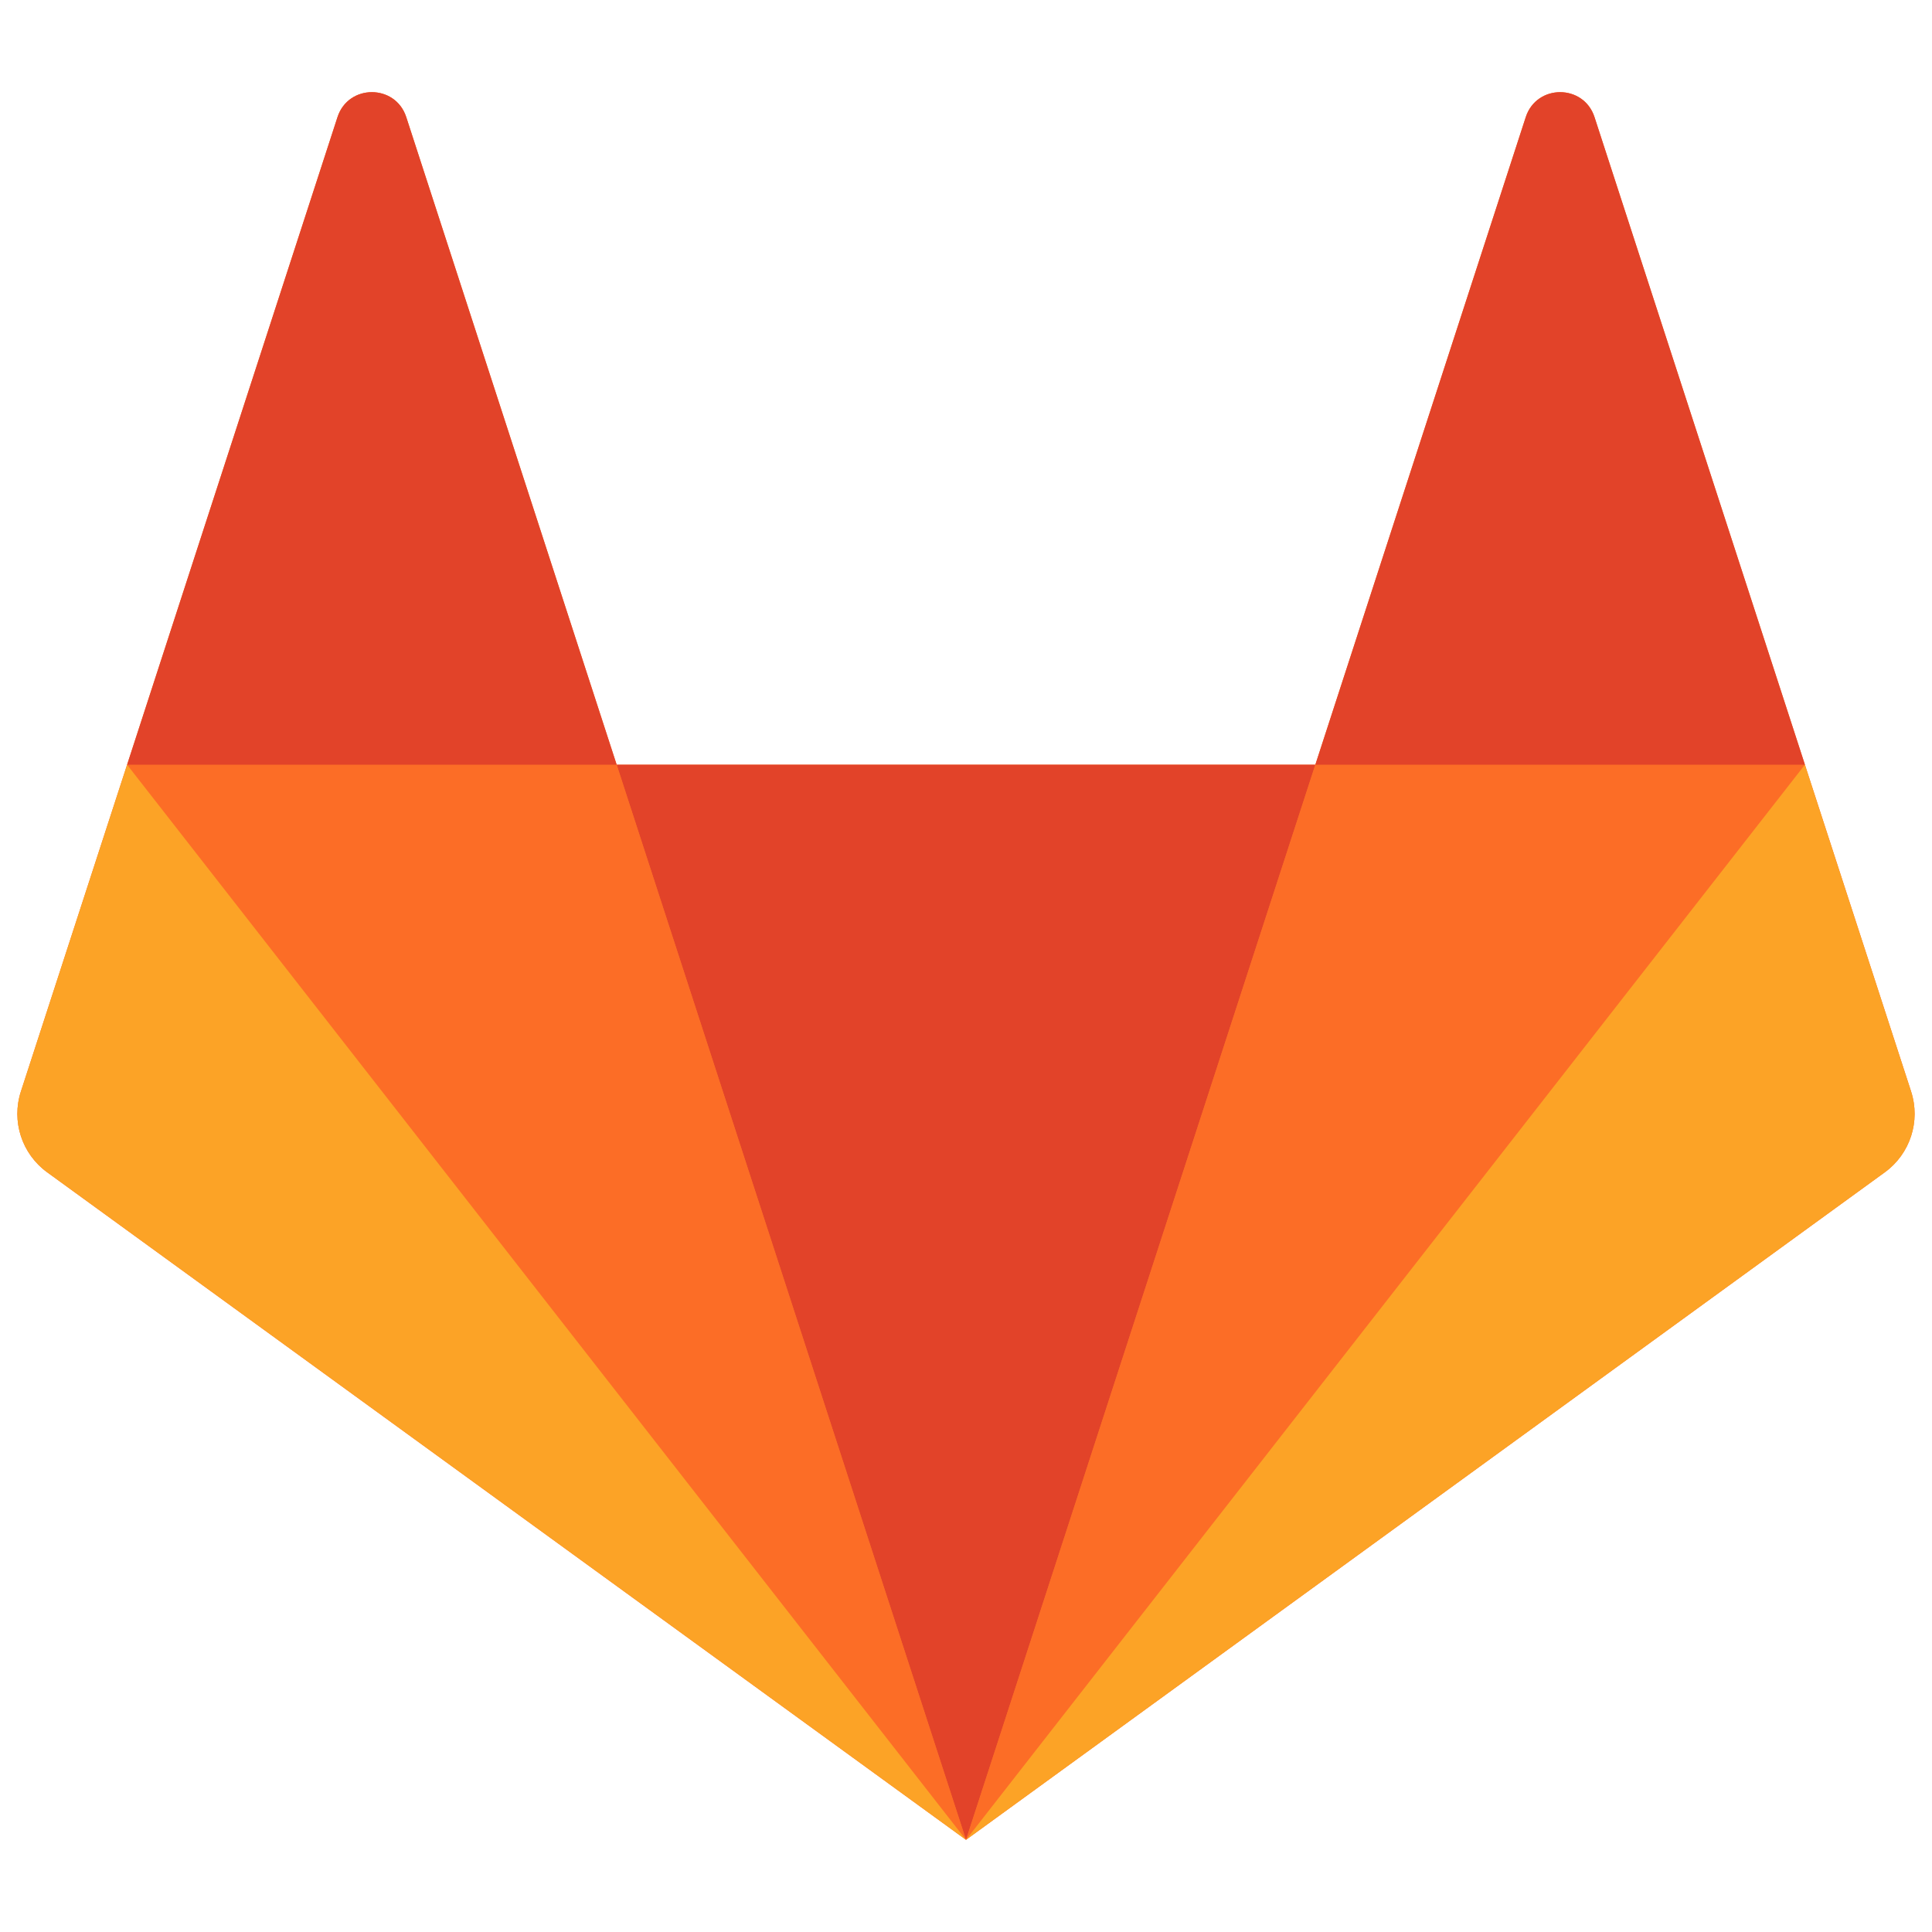
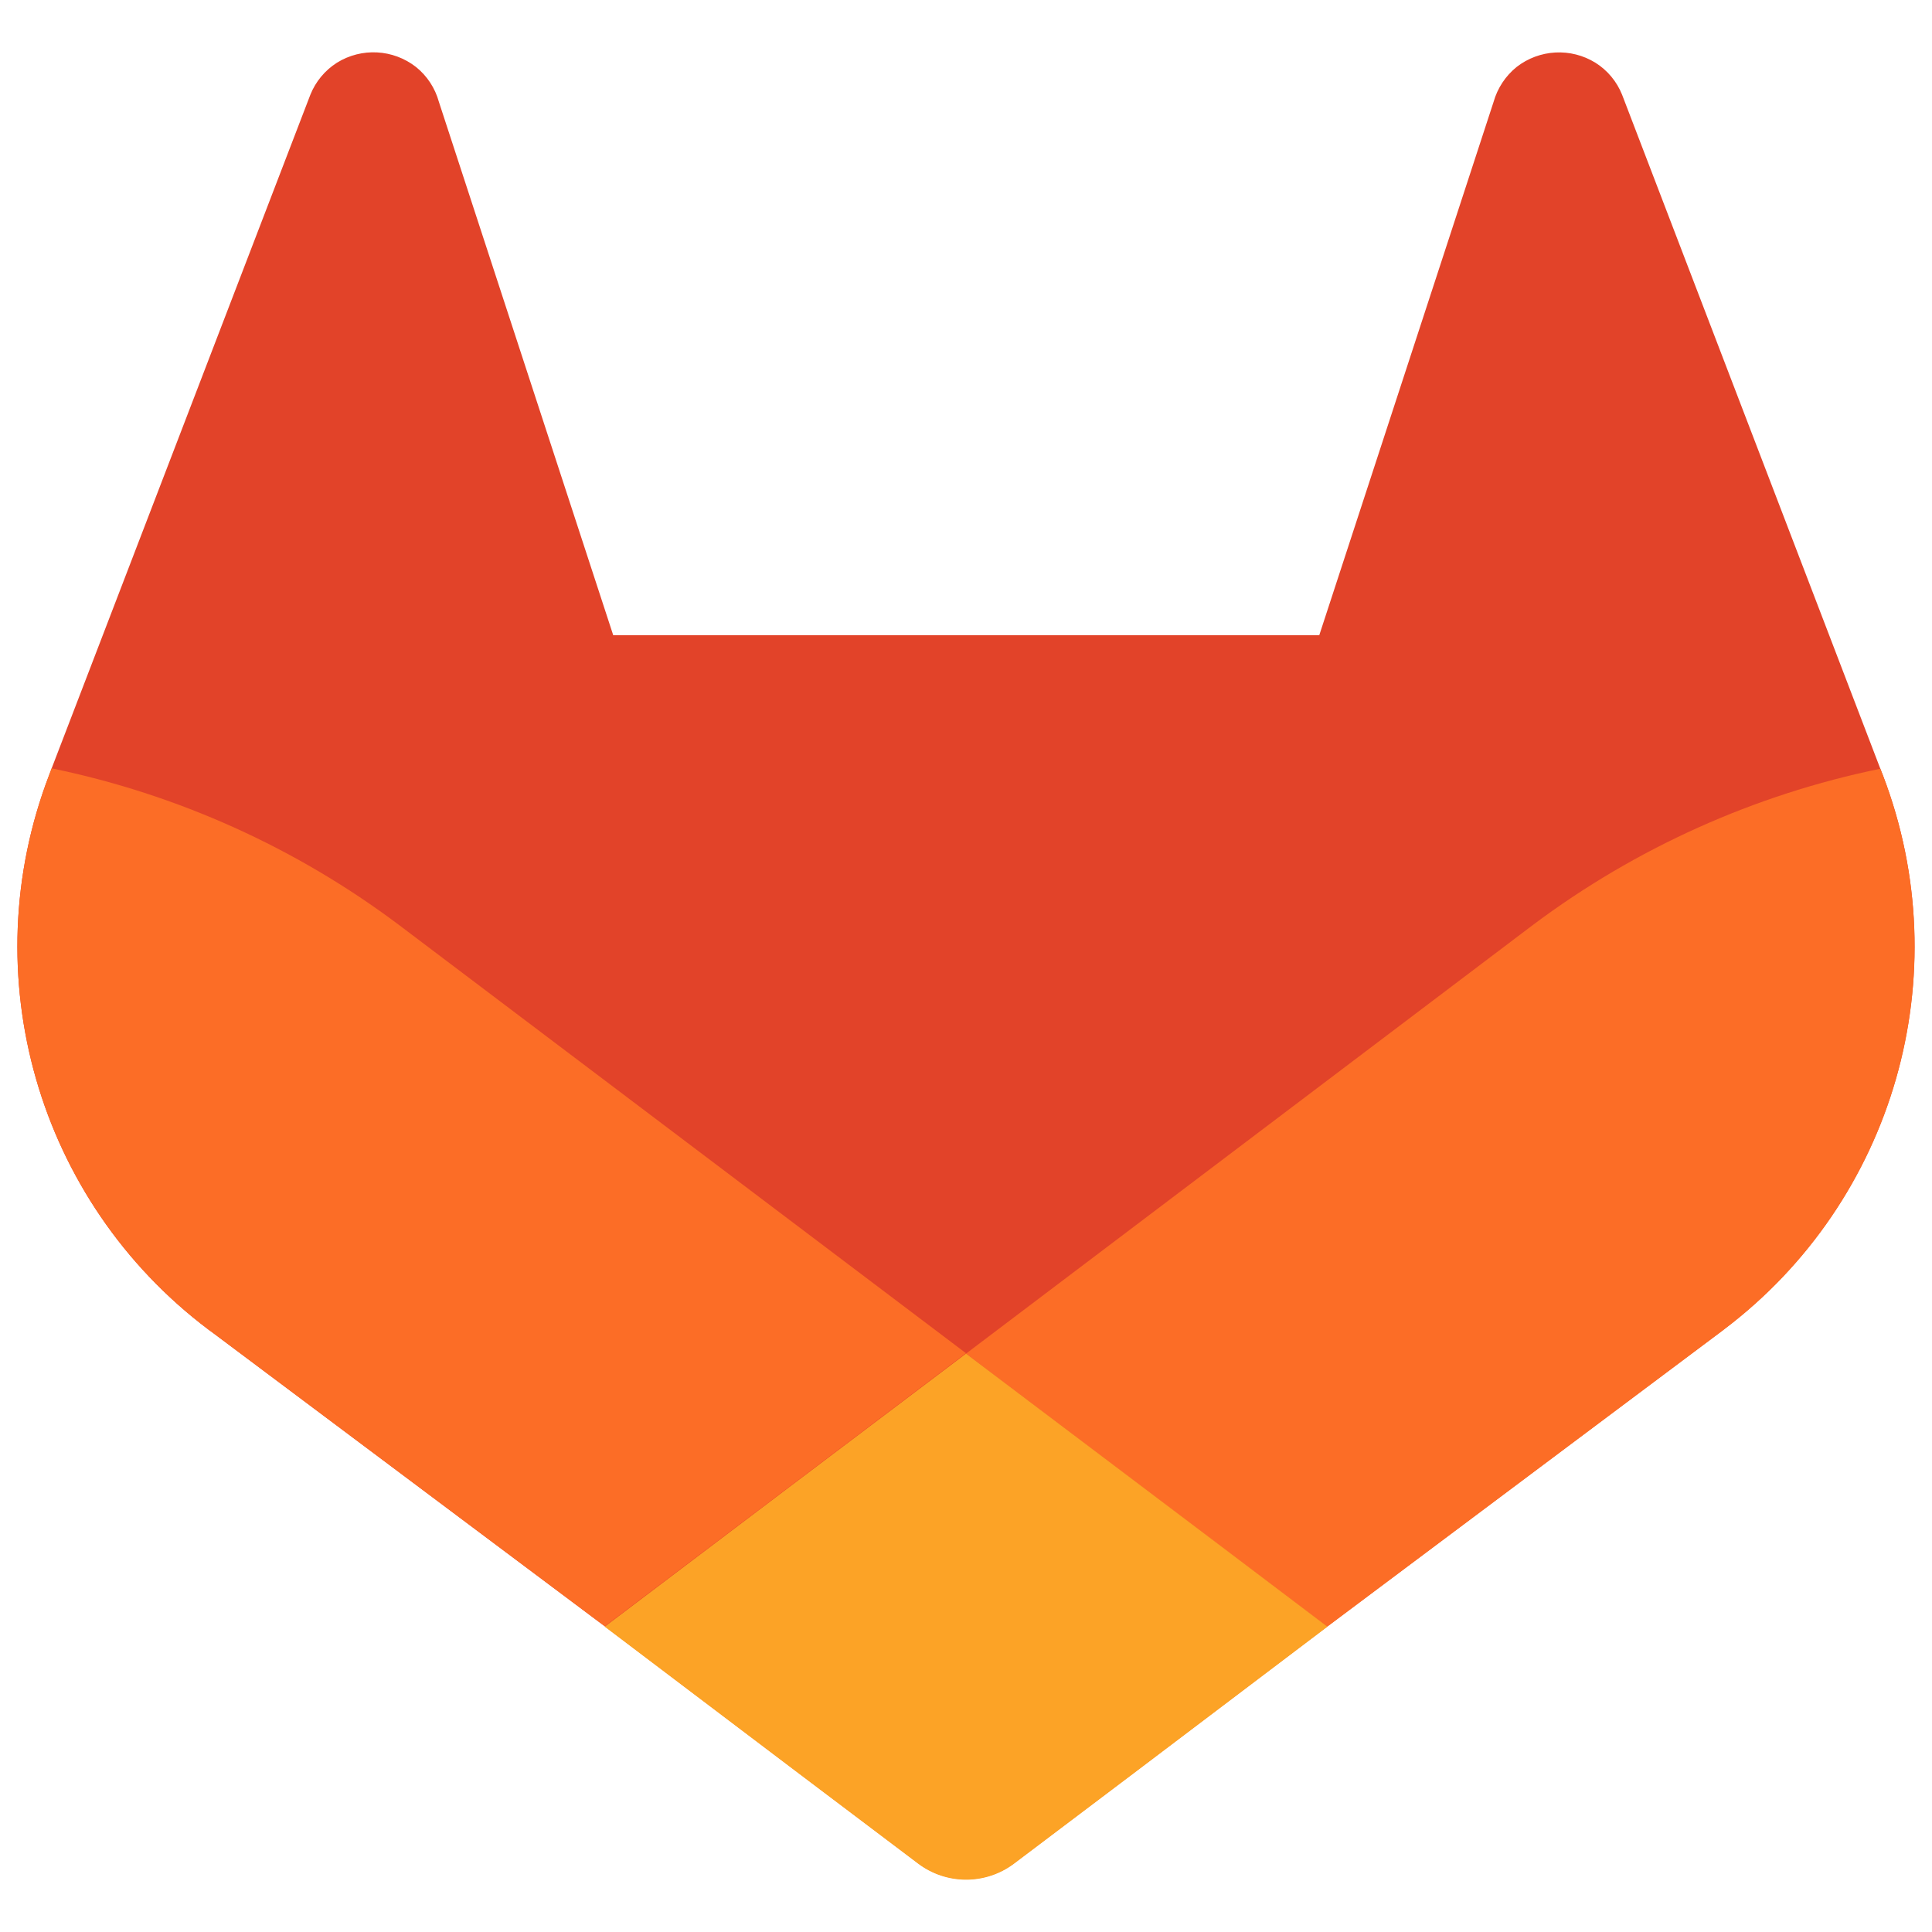
- <svg xmlns="http://www.w3.org/2000/svg" viewBox="0 0 128 128">
-   <path fill="#FC6D26" d="M126.615 72.31l-7.034-21.647L105.64 7.76c-.716-2.206-3.84-2.206-4.556 0l-13.94 42.903H40.856L26.916 7.76c-.717-2.206-3.84-2.206-4.557 0L8.42 50.664 1.385 72.31a4.792 4.792 0 001.74 5.358L64 121.894l60.874-44.227a4.793 4.793 0 001.74-5.357" />
-   <path fill="#E24329" d="M64 121.894l23.144-71.23H40.856L64 121.893z" />
-   <path fill="#FC6D26" d="M64 121.894l-23.144-71.23H8.42L64 121.893z" />
-   <path fill="#FCA326" d="M8.42 50.663L1.384 72.31a4.79 4.79 0 001.74 5.357L64 121.894 8.42 50.664z" />
-   <path fill="#E24329" d="M8.42 50.663h32.436L26.916 7.76c-.717-2.206-3.84-2.206-4.557 0L8.42 50.664z" />
-   <path fill="#FC6D26" d="M64 121.894l23.144-71.23h32.437L64 121.893z" />
-   <path fill="#FCA326" d="M119.58 50.663l7.035 21.647a4.79 4.79 0 01-1.74 5.357L64 121.894l55.58-71.23z" />
-   <path fill="#E24329" d="M119.58 50.663H87.145l13.94-42.902c.717-2.206 3.84-2.206 4.557 0l13.94 42.903z" />
+ <svg xmlns="http://www.w3.org/2000/svg" viewBox="0 0 128 128" xml:space="preserve">
+   <path fill="#E24329" d="m124.755 51.382-.177-.452L107.47 6.282a4.459 4.459 0 0 0-1.761-2.121 4.581 4.581 0 0 0-5.236.281 4.578 4.578 0 0 0-1.518 2.304L87.404 42.088H40.629L29.077 6.746a4.492 4.492 0 0 0-1.518-2.31 4.581 4.581 0 0 0-5.236-.281 4.502 4.502 0 0 0-1.761 2.121L3.422 50.904l-.17.452c-5.059 13.219-.763 28.192 10.537 36.716l.059.046.157.111 26.061 19.516 12.893 9.758 7.854 5.93a5.283 5.283 0 0 0 6.388 0l7.854-5.93 12.893-9.758 26.218-19.634.065-.052c11.273-8.526 15.562-23.472 10.524-36.677z" />
+   <path fill="#FC6D26" d="m124.755 51.382-.177-.452a57.79 57.79 0 0 0-23.005 10.341L64 89.682c12.795 9.68 23.934 18.09 23.934 18.09l26.218-19.634.065-.052c11.291-8.527 15.586-23.488 10.538-36.704z" />
+   <path fill="#FCA326" d="m40.066 107.771 12.893 9.758 7.854 5.93a5.283 5.283 0 0 0 6.388 0l7.854-5.93 12.893-9.758s-11.152-8.436-23.947-18.09a18379.202 18379.202 0 0 0-23.935 18.09z" />
+   <path fill="#FC6D26" d="M26.42 61.271A57.73 57.73 0 0 0 3.422 50.904l-.17.452c-5.059 13.219-.763 28.192 10.537 36.716l.059.046.157.111 26.061 19.516L64 89.655 26.42 61.271z" />
</svg>
